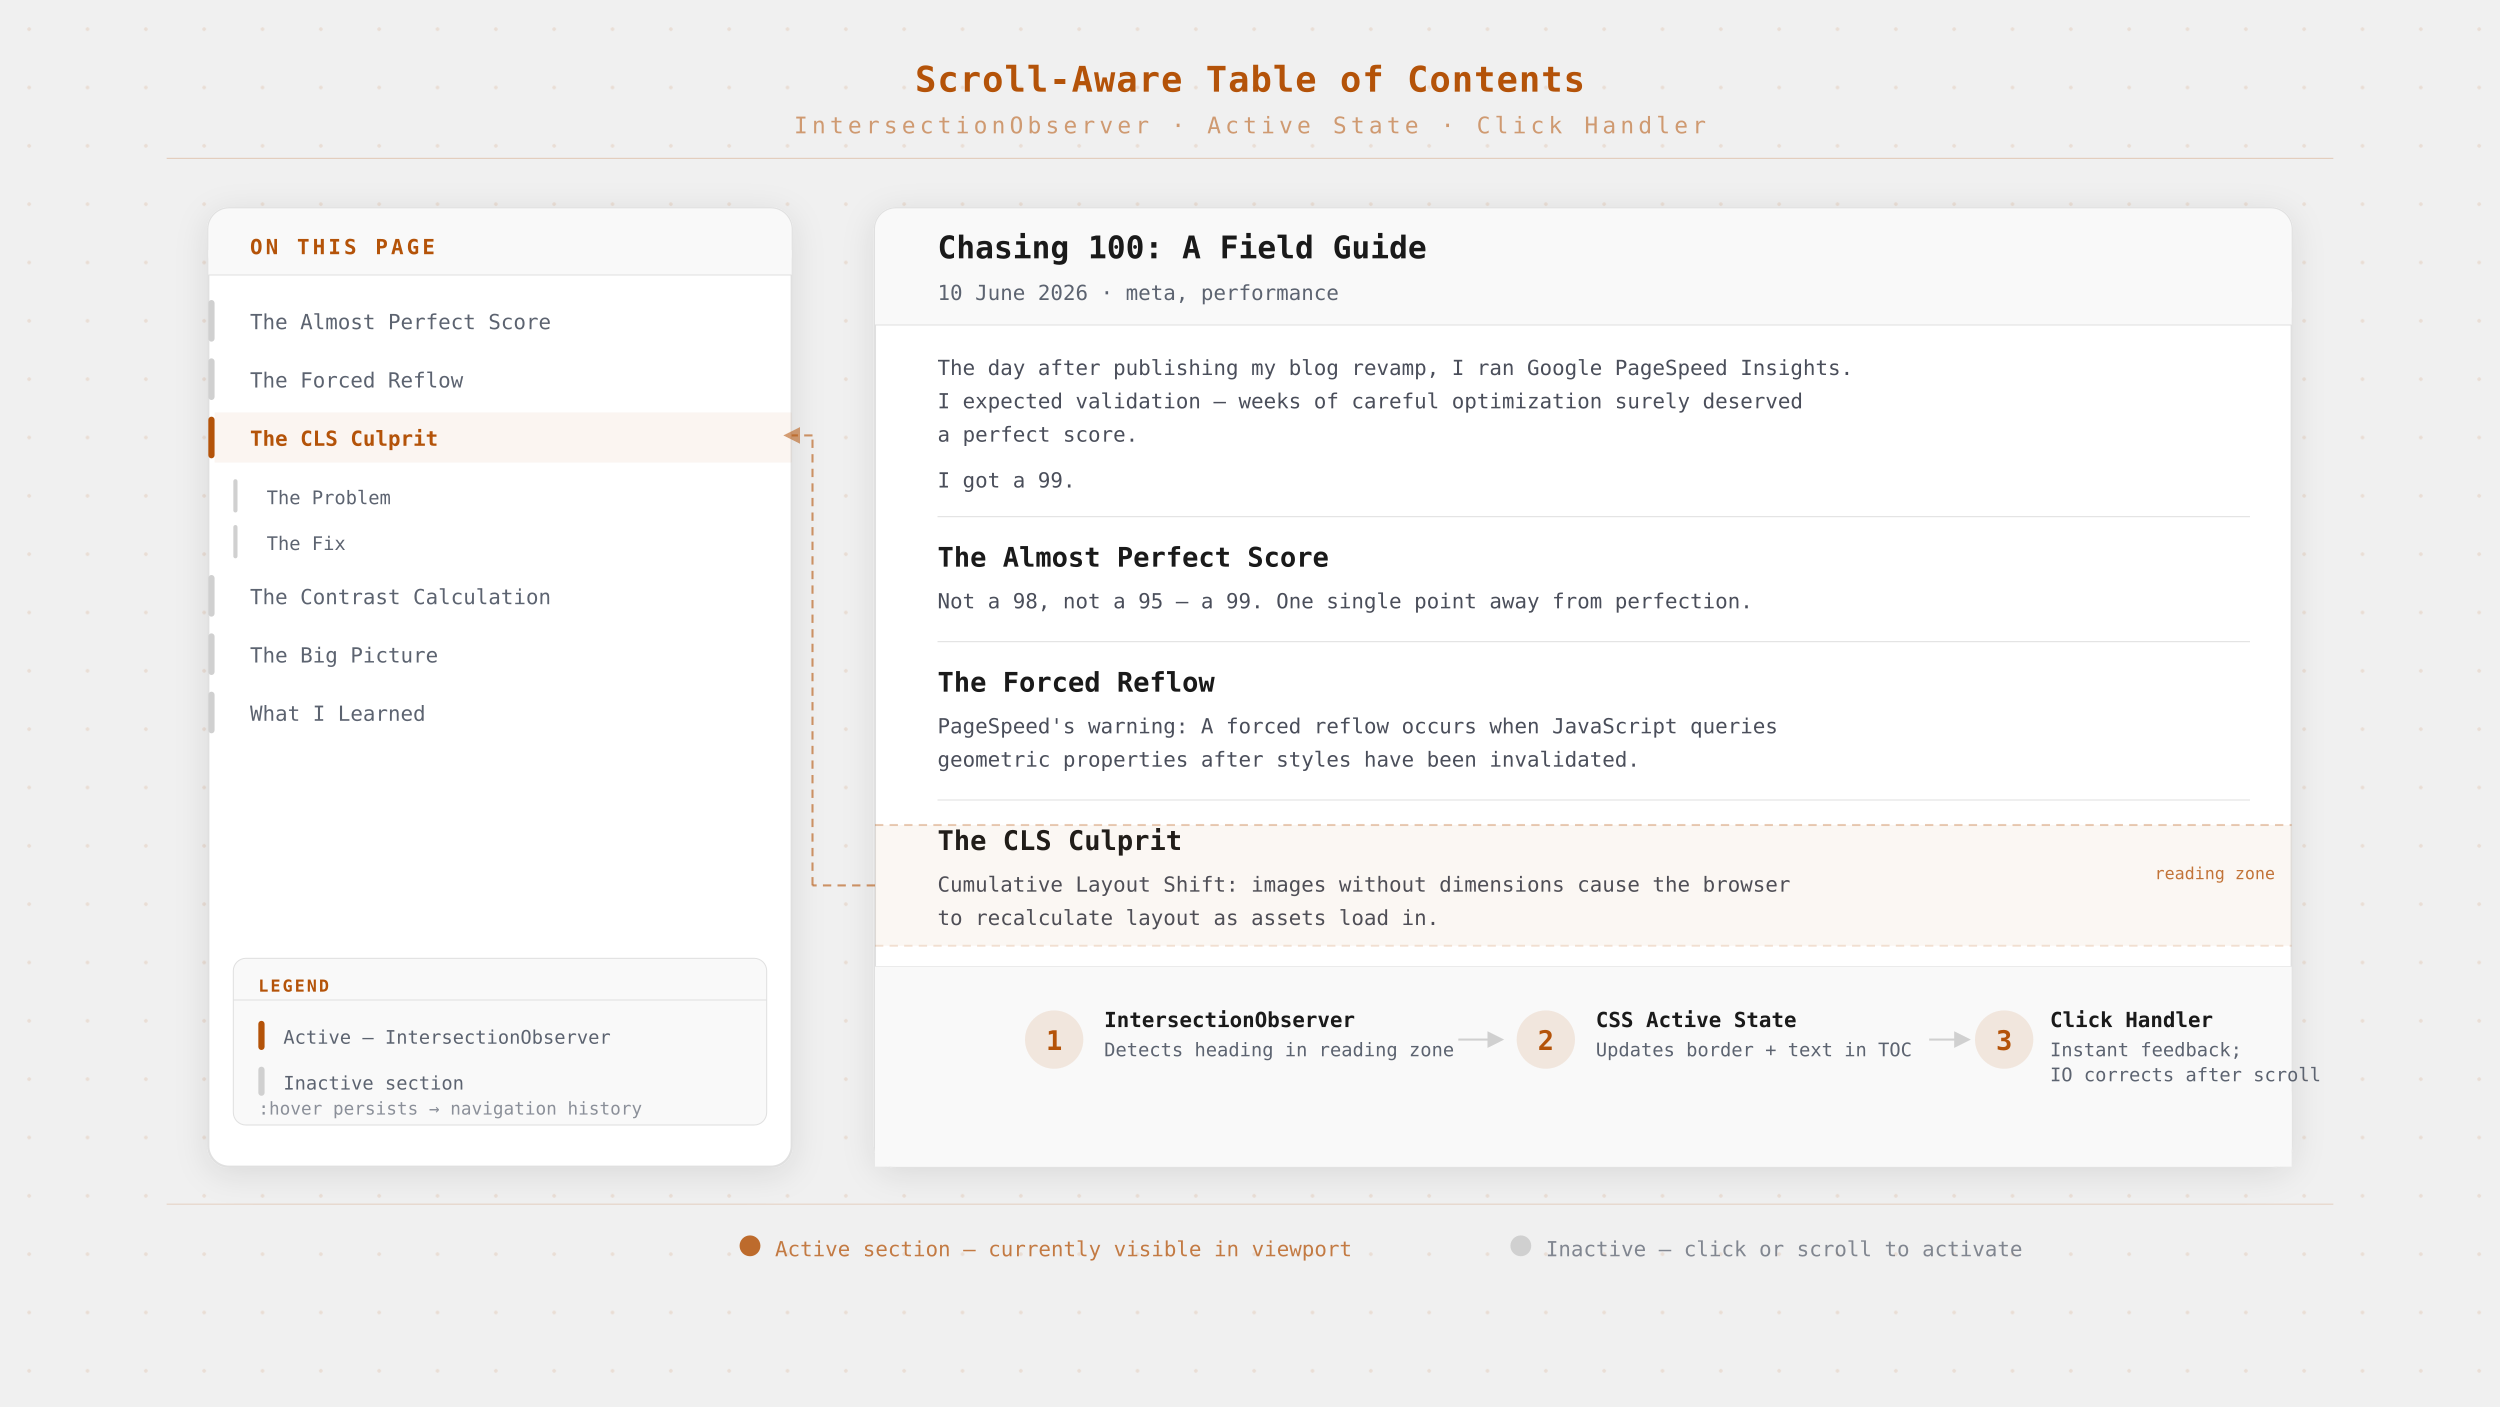
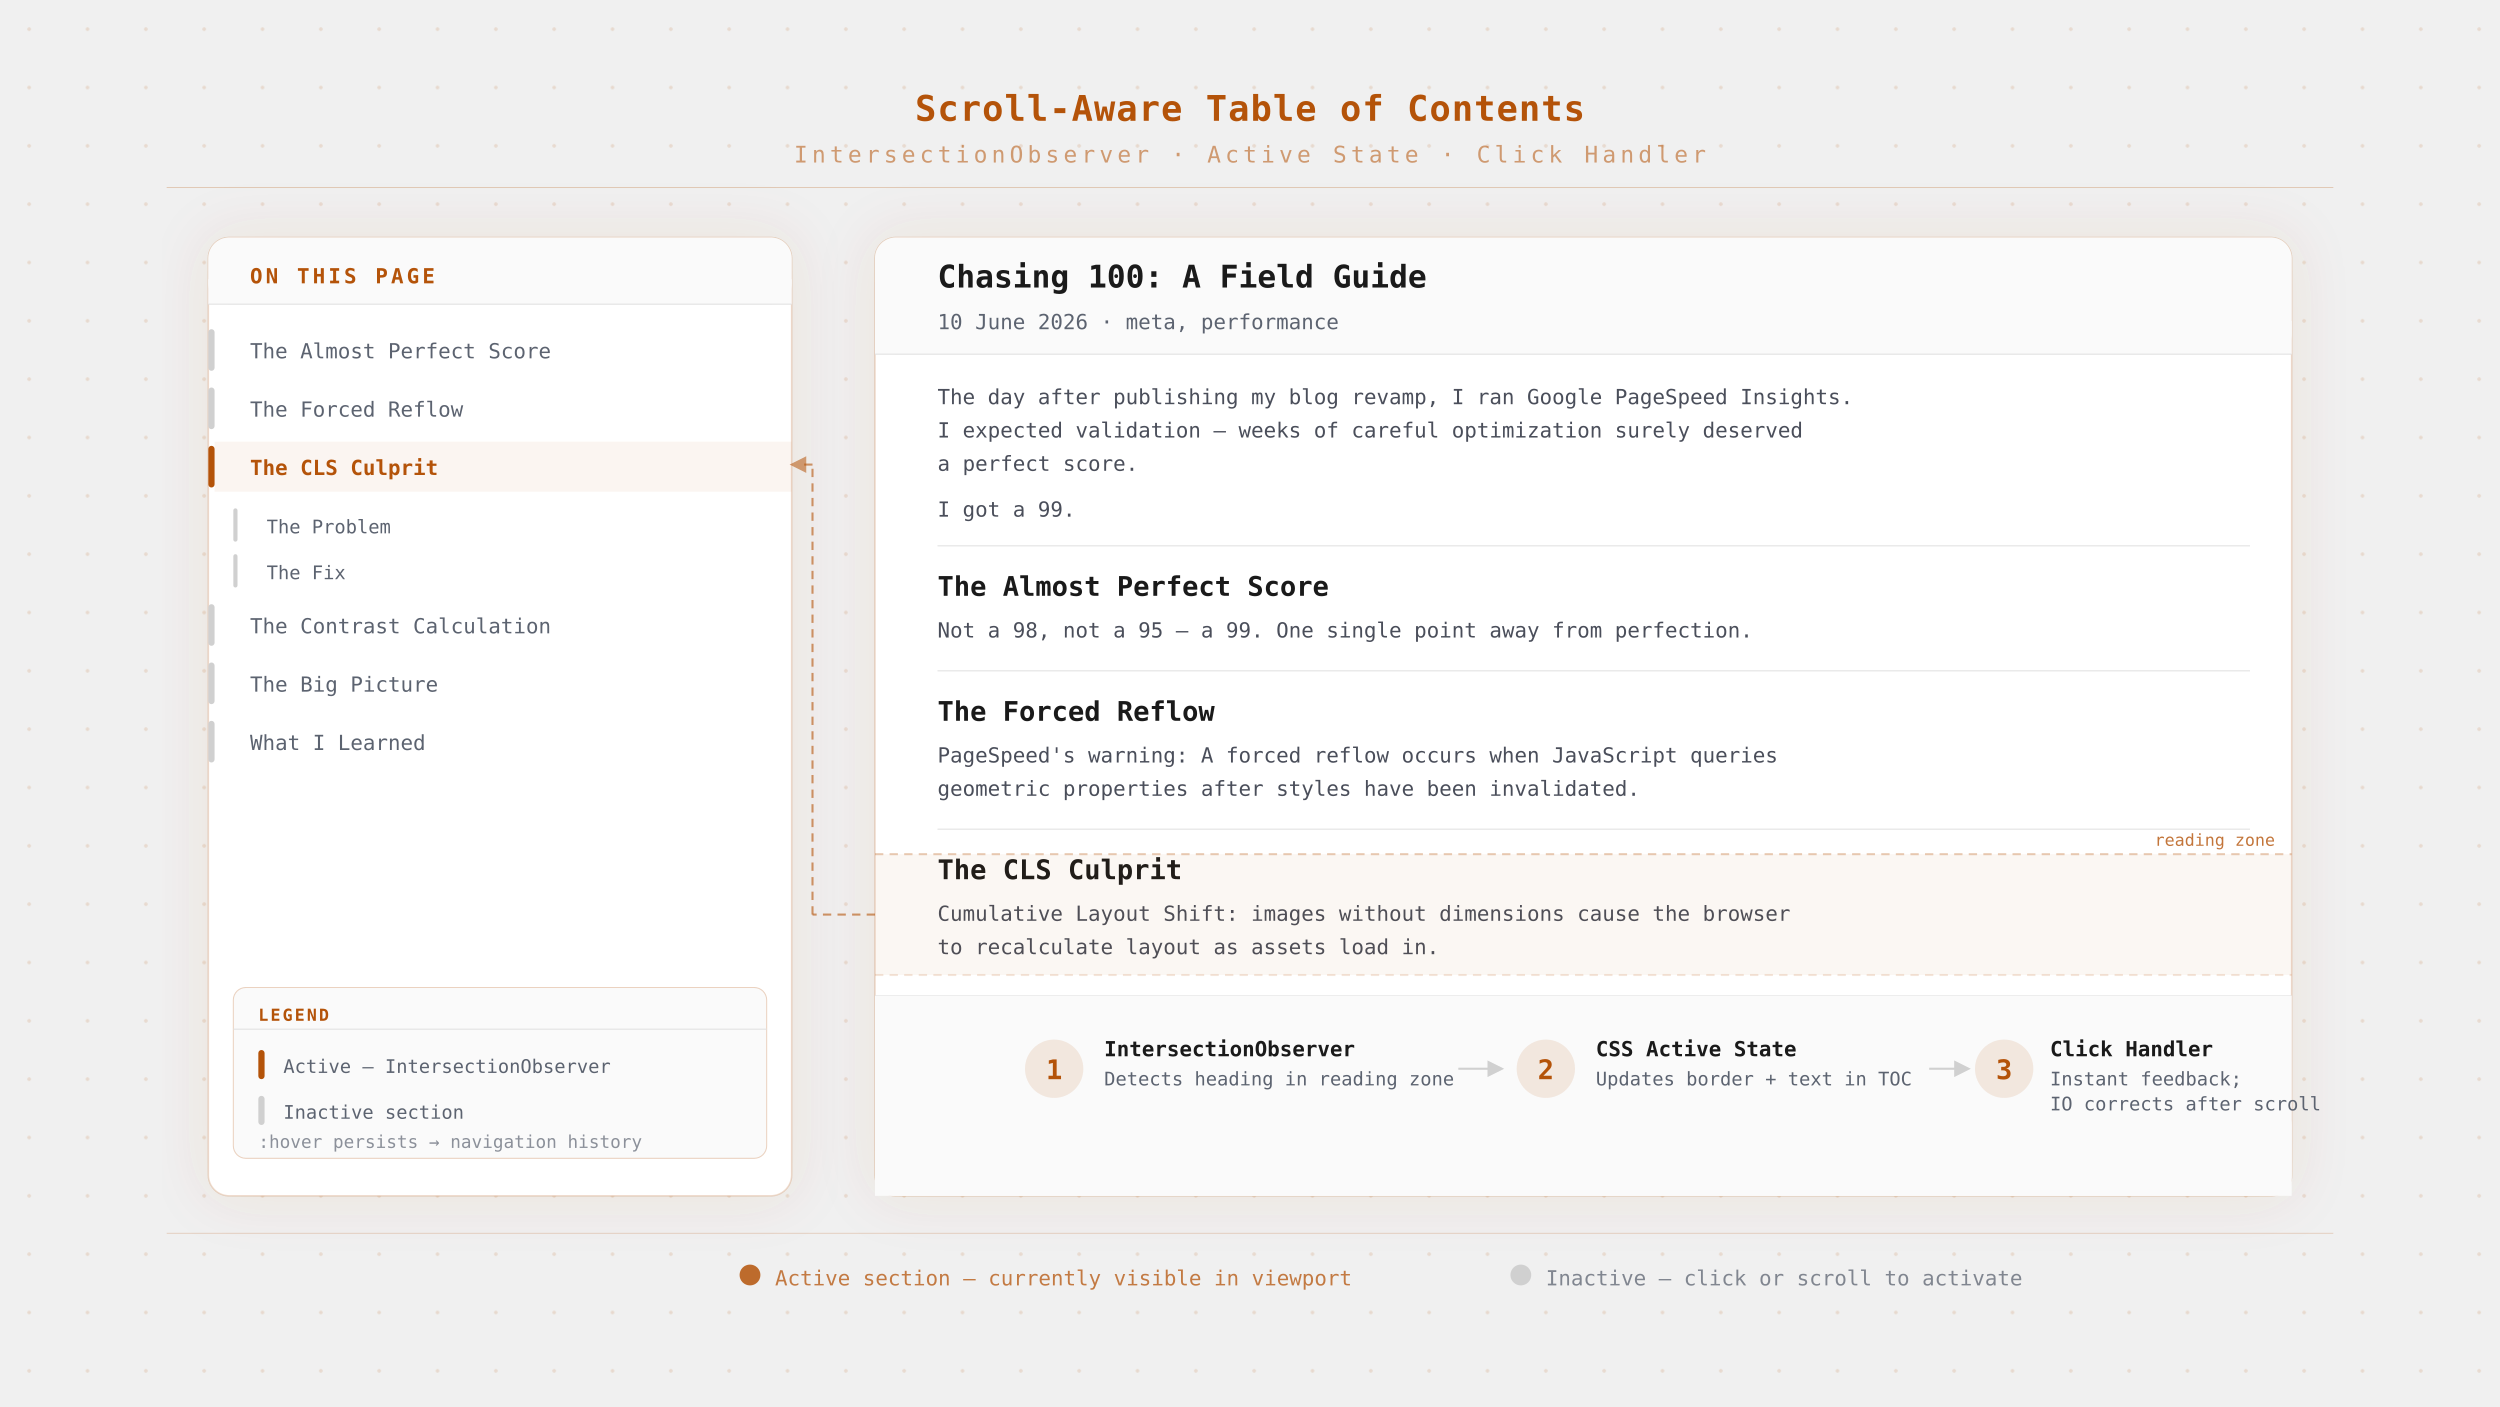
<svg xmlns="http://www.w3.org/2000/svg" width="1200" height="675" viewBox="0 0 1200 675" fill="none">
  <defs>
-     <filter id="cardShadow" x="-6%" y="-6%" width="112%" height="112%">
-       <feDropShadow dx="0" dy="3" stdDeviation="8" flood-color="#000000" flood-opacity="0.10" />
+     <filter id="cardShadow" x="-8%" y="-8%" width="116%" height="116%">
+       <feDropShadow dx="0" dy="2" stdDeviation="6" flood-color="#000000" flood-opacity="0.18" />
+       <feDropShadow dx="0" dy="0" stdDeviation="14" flood-color="#B45309" flood-opacity="0.10" />
    </filter>
    <pattern id="dotgrid" x="0" y="0" width="28" height="28" patternUnits="userSpaceOnUse">
-       <circle cx="14" cy="14" r="0.9" fill="#B45309" opacity="0.12" />
+       <circle cx="14" cy="14" r="0.9" fill="#B45309" opacity="0.14" />
    </pattern>
  </defs>
  <rect width="1200" height="675" fill="url(#dotgrid)" />
-   <text x="600" y="44" text-anchor="middle" font-family="ui-monospace,monospace" font-size="17" font-weight="700" fill="#B45309" letter-spacing="0.5">Scroll-Aware Table of Contents</text>
-   <text x="600" y="64" text-anchor="middle" font-family="ui-monospace,monospace" font-size="11" fill="#B45309" opacity="0.55" letter-spacing="2">IntersectionObserver  ·  Active State  ·  Click Handler</text>
-   <line x1="80" y1="76" x2="1120" y2="76" stroke="#B45309" stroke-width="0.5" opacity="0.25" />
-   <rect x="100" y="100" width="280" height="460" rx="10" fill="#ffffff" stroke="#e0e0e0" stroke-width="1" filter="url(#cardShadow)" />
-   <rect x="100" y="100" width="280" height="32" rx="10" fill="#f9f9f9" />
-   <rect x="100" y="120" width="280" height="12" fill="#f9f9f9" />
-   <text x="120" y="122" font-family="ui-monospace,monospace" font-size="10" fill="#B45309" font-weight="600" letter-spacing="1.5">ON THIS PAGE</text>
-   <line x1="100" y1="132" x2="380" y2="132" stroke="#e0e0e0" stroke-width="0.5" />
-   <rect x="100" y="144" width="3" height="20" rx="1.5" fill="#d0d0d0" />
-   <text x="120" y="158" font-family="ui-monospace,monospace" font-size="10" fill="#5c6370">The Almost Perfect Score</text>
-   <rect x="100" y="172" width="3" height="20" rx="1.5" fill="#d0d0d0" />
-   <text x="120" y="186" font-family="ui-monospace,monospace" font-size="10" fill="#5c6370">The Forced Reflow</text>
-   <rect x="100" y="200" width="3" height="20" rx="1.5" fill="#B45309" />
-   <rect x="103" y="198" width="277" height="24" fill="#B45309" opacity="0.06" />
-   <text x="120" y="214" font-family="ui-monospace,monospace" font-size="10" fill="#B45309" font-weight="600">The CLS Culprit</text>
-   <rect x="112" y="230" width="2" height="16" rx="1" fill="#d0d0d0" />
-   <text x="128" y="242" font-family="ui-monospace,monospace" font-size="9" fill="#5c6370">The Problem</text>
-   <rect x="112" y="252" width="2" height="16" rx="1" fill="#d0d0d0" />
-   <text x="128" y="264" font-family="ui-monospace,monospace" font-size="9" fill="#5c6370">The Fix</text>
-   <rect x="100" y="276" width="3" height="20" rx="1.5" fill="#d0d0d0" />
-   <text x="120" y="290" font-family="ui-monospace,monospace" font-size="10" fill="#5c6370">The Contrast Calculation</text>
-   <rect x="100" y="304" width="3" height="20" rx="1.5" fill="#d0d0d0" />
-   <text x="120" y="318" font-family="ui-monospace,monospace" font-size="10" fill="#5c6370">The Big Picture</text>
-   <rect x="100" y="332" width="3" height="20" rx="1.5" fill="#d0d0d0" />
-   <text x="120" y="346" font-family="ui-monospace,monospace" font-size="10" fill="#5c6370">What I Learned</text>
-   <rect x="112" y="460" width="256" height="80" rx="6" fill="#f9f9f9" stroke="#e0e0e0" stroke-width="0.5" />
-   <text x="124" y="476" font-family="ui-monospace,monospace" font-size="8" fill="#B45309" font-weight="600" letter-spacing="1">LEGEND</text>
-   <line x1="112" y1="480" x2="368" y2="480" stroke="#e0e0e0" stroke-width="0.5" />
-   <rect x="124" y="490" width="3" height="14" rx="1.5" fill="#B45309" />
-   <text x="136" y="501" font-family="ui-monospace,monospace" font-size="9" fill="#5c6370">Active — IntersectionObserver</text>
-   <rect x="124" y="512" width="3" height="14" rx="1.5" fill="#d0d0d0" />
-   <text x="136" y="523" font-family="ui-monospace,monospace" font-size="9" fill="#5c6370">Inactive section</text>
-   <text x="124" y="535" font-family="ui-monospace,monospace" font-size="8.5" fill="#5c6370" opacity="0.7">:hover persists → navigation history</text>
-   <rect x="420" y="100" width="680" height="460" rx="10" fill="#ffffff" stroke="#e0e0e0" stroke-width="1" filter="url(#cardShadow)" />
-   <rect x="420" y="100" width="680" height="56" rx="10" fill="#f9f9f9" />
-   <rect x="420" y="140" width="680" height="16" fill="#f9f9f9" />
-   <text x="450" y="124" font-family="ui-monospace,monospace" font-size="15" fill="#1a1a1a" font-weight="700">Chasing 100: A Field Guide</text>
-   <text x="450" y="144" font-family="ui-monospace,monospace" font-size="10" fill="#5c6370">10 June 2026  ·  meta, performance</text>
-   <line x1="420" y1="156" x2="1100" y2="156" stroke="#e0e0e0" stroke-width="0.5" />
-   <text x="450" y="180" font-family="ui-monospace,monospace" font-size="10" fill="#4a4e5a">The day after publishing my blog revamp, I ran Google PageSpeed Insights.</text>
-   <text x="450" y="196" font-family="ui-monospace,monospace" font-size="10" fill="#4a4e5a">I expected validation — weeks of careful optimization surely deserved</text>
-   <text x="450" y="212" font-family="ui-monospace,monospace" font-size="10" fill="#4a4e5a">a perfect score.</text>
-   <text x="450" y="234" font-family="ui-monospace,monospace" font-size="10" fill="#4a4e5a">I got a 99.</text>
-   <line x1="450" y1="248" x2="1080" y2="248" stroke="#e0e0e0" stroke-width="0.5" />
-   <text x="450" y="272" font-family="ui-monospace,monospace" font-size="13" fill="#1a1a1a" font-weight="700">The Almost Perfect Score</text>
-   <text x="450" y="292" font-family="ui-monospace,monospace" font-size="10" fill="#4a4e5a">Not a 98, not a 95 — a 99. One single point away from perfection.</text>
-   <line x1="450" y1="308" x2="1080" y2="308" stroke="#e0e0e0" stroke-width="0.5" />
-   <text x="450" y="332" font-family="ui-monospace,monospace" font-size="13" fill="#1a1a1a" font-weight="700">The Forced Reflow</text>
-   <text x="450" y="352" font-family="ui-monospace,monospace" font-size="10" fill="#4a4e5a">PageSpeed's warning: A forced reflow occurs when JavaScript queries</text>
-   <text x="450" y="368" font-family="ui-monospace,monospace" font-size="10" fill="#4a4e5a">geometric properties after styles have been invalidated.</text>
-   <line x1="450" y1="384" x2="1080" y2="384" stroke="#e0e0e0" stroke-width="0.5" />
-   <text x="450" y="408" font-family="ui-monospace,monospace" font-size="13" fill="#1a1a1a" font-weight="700">The CLS Culprit</text>
-   <text x="450" y="428" font-family="ui-monospace,monospace" font-size="10" fill="#4a4e5a">Cumulative Layout Shift: images without dimensions cause the browser</text>
-   <text x="450" y="444" font-family="ui-monospace,monospace" font-size="10" fill="#4a4e5a">to recalculate layout as assets load in.</text>
-   <rect x="420" y="396" width="680" height="58" fill="#B45309" opacity="0.05" />
-   <line x1="420" y1="396" x2="1100" y2="396" stroke="#B45309" stroke-width="1" opacity="0.3" stroke-dasharray="4 3" />
-   <line x1="420" y1="454" x2="1100" y2="454" stroke="#B45309" stroke-width="1" opacity="0.15" stroke-dasharray="4 3" />
-   <text x="1092" y="422" text-anchor="end" font-family="ui-monospace,monospace" font-size="8" fill="#B45309" opacity="0.8">reading zone</text>
-   <line x1="420" y1="425" x2="390" y2="425" stroke="#B45309" stroke-width="1" stroke-dasharray="4 3" opacity="0.6" />
-   <line x1="390" y1="425" x2="390" y2="209" stroke="#B45309" stroke-width="1" stroke-dasharray="4 3" opacity="0.6" />
-   <line x1="390" y1="209" x2="380" y2="209" stroke="#B45309" stroke-width="1" stroke-dasharray="4 3" opacity="0.6" />
-   <polygon points="384,205 376,209 384,213" fill="#B45309" opacity="0.55" />
-   <line x1="420" y1="464" x2="1100" y2="464" stroke="#e0e0e0" stroke-width="0.5" />
-   <rect x="420" y="464" width="680" height="96" rx="0" fill="#f9f9f9" />
-   <rect x="420" y="516" width="680" height="44" rx="10" fill="#f9f9f9" />
-   <circle cx="506" cy="499" r="14" fill="#B45309" opacity="0.12" />
-   <text x="506" y="504" text-anchor="middle" font-family="ui-monospace,monospace" font-size="13" fill="#B45309" font-weight="700">1</text>
-   <text x="530" y="493" font-family="ui-monospace,monospace" font-size="10" fill="#1a1a1a" font-weight="600">IntersectionObserver</text>
-   <text x="530" y="507" font-family="ui-monospace,monospace" font-size="9" fill="#5c6370">Detects heading in reading zone</text>
-   <line x1="700" y1="499" x2="718" y2="499" stroke="#d0d0d0" stroke-width="1" />
-   <polygon points="714,495 722,499 714,503" fill="#d0d0d0" />
-   <circle cx="742" cy="499" r="14" fill="#B45309" opacity="0.12" />
-   <text x="742" y="504" text-anchor="middle" font-family="ui-monospace,monospace" font-size="13" fill="#B45309" font-weight="700">2</text>
-   <text x="766" y="493" font-family="ui-monospace,monospace" font-size="10" fill="#1a1a1a" font-weight="600">CSS Active State</text>
-   <text x="766" y="507" font-family="ui-monospace,monospace" font-size="9" fill="#5c6370">Updates border + text in TOC</text>
-   <line x1="926" y1="499" x2="942" y2="499" stroke="#d0d0d0" stroke-width="1" />
-   <polygon points="938,495 946,499 938,503" fill="#d0d0d0" />
-   <circle cx="962" cy="499" r="14" fill="#B45309" opacity="0.12" />
-   <text x="962" y="504" text-anchor="middle" font-family="ui-monospace,monospace" font-size="13" fill="#B45309" font-weight="700">3</text>
-   <text x="984" y="493" font-family="ui-monospace,monospace" font-size="10" fill="#1a1a1a" font-weight="600">Click Handler</text>
-   <text x="984" y="507" font-family="ui-monospace,monospace" font-size="9" fill="#5c6370">Instant feedback;</text>
-   <text x="984" y="519" font-family="ui-monospace,monospace" font-size="9" fill="#5c6370">IO corrects after scroll</text>
-   <line x1="80" y1="578" x2="1120" y2="578" stroke="#B45309" stroke-width="0.5" opacity="0.2" />
-   <circle cx="360" cy="598" r="5" fill="#B45309" opacity="0.85" />
-   <text x="372" y="603" font-family="ui-monospace,monospace" font-size="10" fill="#B45309" opacity="0.75">Active section — currently visible in viewport</text>
-   <circle cx="730" cy="598" r="5" fill="#d0d0d0" />
-   <text x="742" y="603" font-family="ui-monospace,monospace" font-size="10" fill="#5c6370" opacity="0.75">Inactive — click or scroll to activate</text>
+   <g transform="translate(0,14)">
+     <text x="600" y="44" text-anchor="middle" font-family="ui-monospace,monospace" font-size="17" font-weight="700" fill="#B45309" letter-spacing="0.5">Scroll-Aware Table of Contents</text>
+     <text x="600" y="64" text-anchor="middle" font-family="ui-monospace,monospace" font-size="11" fill="#B45309" opacity="0.55" letter-spacing="2">IntersectionObserver  ·  Active State  ·  Click Handler</text>
+     <line x1="80" y1="76" x2="1120" y2="76" stroke="#B45309" stroke-width="0.5" opacity="0.25" />
+     <rect x="100" y="100" width="280" height="460" rx="10" fill="#ffffff" stroke="#B45309" stroke-width="0.75" stroke-opacity="0.2" filter="url(#cardShadow)" />
+     <rect x="100" y="100" width="280" height="32" rx="10" fill="#fafafa" />
+     <rect x="100" y="120" width="280" height="12" fill="#fafafa" />
+     <text x="120" y="122" font-family="ui-monospace,monospace" font-size="10" fill="#B45309" font-weight="600" letter-spacing="1.5">ON THIS PAGE</text>
+     <line x1="100" y1="132" x2="380" y2="132" stroke="#e0e0e0" stroke-width="0.5" />
+     <rect x="100" y="144" width="3" height="20" rx="1.5" fill="#d0d0d0" />
+     <text x="120" y="158" font-family="ui-monospace,monospace" font-size="10" fill="#5c6370">The Almost Perfect Score</text>
+     <rect x="100" y="172" width="3" height="20" rx="1.5" fill="#d0d0d0" />
+     <text x="120" y="186" font-family="ui-monospace,monospace" font-size="10" fill="#5c6370">The Forced Reflow</text>
+     <rect x="100" y="200" width="3" height="20" rx="1.5" fill="#B45309" />
+     <rect x="103" y="198" width="277" height="24" fill="#B45309" opacity="0.06" />
+     <text x="120" y="214" font-family="ui-monospace,monospace" font-size="10" fill="#B45309" font-weight="600">The CLS Culprit</text>
+     <rect x="112" y="230" width="2" height="16" rx="1" fill="#d0d0d0" />
+     <text x="128" y="242" font-family="ui-monospace,monospace" font-size="9" fill="#5c6370">The Problem</text>
+     <rect x="112" y="252" width="2" height="16" rx="1" fill="#d0d0d0" />
+     <text x="128" y="264" font-family="ui-monospace,monospace" font-size="9" fill="#5c6370">The Fix</text>
+     <rect x="100" y="276" width="3" height="20" rx="1.5" fill="#d0d0d0" />
+     <text x="120" y="290" font-family="ui-monospace,monospace" font-size="10" fill="#5c6370">The Contrast Calculation</text>
+     <rect x="100" y="304" width="3" height="20" rx="1.5" fill="#d0d0d0" />
+     <text x="120" y="318" font-family="ui-monospace,monospace" font-size="10" fill="#5c6370">The Big Picture</text>
+     <rect x="100" y="332" width="3" height="20" rx="1.5" fill="#d0d0d0" />
+     <text x="120" y="346" font-family="ui-monospace,monospace" font-size="10" fill="#5c6370">What I Learned</text>
+     <rect x="112" y="460" width="256" height="82" rx="6" fill="#fafafa" stroke="#B45309" stroke-width="0.5" stroke-opacity="0.25" />
+     <text x="124" y="476" font-family="ui-monospace,monospace" font-size="8" fill="#B45309" font-weight="600" letter-spacing="1">LEGEND</text>
+     <line x1="112" y1="480" x2="368" y2="480" stroke="#e0e0e0" stroke-width="0.5" />
+     <rect x="124" y="490" width="3" height="14" rx="1.5" fill="#B45309" />
+     <text x="136" y="501" font-family="ui-monospace,monospace" font-size="9" fill="#5c6370">Active — IntersectionObserver</text>
+     <rect x="124" y="512" width="3" height="14" rx="1.5" fill="#d0d0d0" />
+     <text x="136" y="523" font-family="ui-monospace,monospace" font-size="9" fill="#5c6370">Inactive section</text>
+     <text x="124" y="537" font-family="ui-monospace,monospace" font-size="8.5" fill="#5c6370" opacity="0.7">:hover persists → navigation history</text>
+     <rect x="420" y="100" width="680" height="460" rx="10" fill="#ffffff" stroke="#B45309" stroke-width="0.75" stroke-opacity="0.2" filter="url(#cardShadow)" />
+     <rect x="420" y="100" width="680" height="56" rx="10" fill="#fafafa" />
+     <rect x="420" y="140" width="680" height="16" fill="#fafafa" />
+     <text x="450" y="124" font-family="ui-monospace,monospace" font-size="15" fill="#1a1a1a" font-weight="700">Chasing 100: A Field Guide</text>
+     <text x="450" y="144" font-family="ui-monospace,monospace" font-size="10" fill="#5c6370">10 June 2026  ·  meta, performance</text>
+     <line x1="420" y1="156" x2="1100" y2="156" stroke="#e0e0e0" stroke-width="0.5" />
+     <text x="450" y="180" font-family="ui-monospace,monospace" font-size="10" fill="#4a4e5a">The day after publishing my blog revamp, I ran Google PageSpeed Insights.</text>
+     <text x="450" y="196" font-family="ui-monospace,monospace" font-size="10" fill="#4a4e5a">I expected validation — weeks of careful optimization surely deserved</text>
+     <text x="450" y="212" font-family="ui-monospace,monospace" font-size="10" fill="#4a4e5a">a perfect score.</text>
+     <text x="450" y="234" font-family="ui-monospace,monospace" font-size="10" fill="#4a4e5a">I got a 99.</text>
+     <line x1="450" y1="248" x2="1080" y2="248" stroke="#e0e0e0" stroke-width="0.5" />
+     <text x="450" y="272" font-family="ui-monospace,monospace" font-size="13" fill="#1a1a1a" font-weight="700">The Almost Perfect Score</text>
+     <text x="450" y="292" font-family="ui-monospace,monospace" font-size="10" fill="#4a4e5a">Not a 98, not a 95 — a 99. One single point away from perfection.</text>
+     <line x1="450" y1="308" x2="1080" y2="308" stroke="#e0e0e0" stroke-width="0.5" />
+     <text x="450" y="332" font-family="ui-monospace,monospace" font-size="13" fill="#1a1a1a" font-weight="700">The Forced Reflow</text>
+     <text x="450" y="352" font-family="ui-monospace,monospace" font-size="10" fill="#4a4e5a">PageSpeed's warning: A forced reflow occurs when JavaScript queries</text>
+     <text x="450" y="368" font-family="ui-monospace,monospace" font-size="10" fill="#4a4e5a">geometric properties after styles have been invalidated.</text>
+     <line x1="450" y1="384" x2="1080" y2="384" stroke="#e0e0e0" stroke-width="0.5" />
+     <text x="450" y="408" font-family="ui-monospace,monospace" font-size="13" fill="#1a1a1a" font-weight="700">The CLS Culprit</text>
+     <text x="450" y="428" font-family="ui-monospace,monospace" font-size="10" fill="#4a4e5a">Cumulative Layout Shift: images without dimensions cause the browser</text>
+     <text x="450" y="444" font-family="ui-monospace,monospace" font-size="10" fill="#4a4e5a">to recalculate layout as assets load in.</text>
+     <rect x="420" y="396" width="680" height="58" fill="#B45309" opacity="0.05" />
+     <line x1="420" y1="396" x2="1100" y2="396" stroke="#B45309" stroke-width="1" opacity="0.3" stroke-dasharray="4 3" />
+     <line x1="420" y1="454" x2="1100" y2="454" stroke="#B45309" stroke-width="1" opacity="0.15" stroke-dasharray="4 3" />
+     <text x="1092" y="392" text-anchor="end" font-family="ui-monospace,monospace" font-size="8" fill="#B45309" opacity="0.8">reading zone</text>
+     <line x1="420" y1="425" x2="390" y2="425" stroke="#B45309" stroke-width="1" stroke-dasharray="4 3" opacity="0.6" />
+     <line x1="390" y1="425" x2="390" y2="209" stroke="#B45309" stroke-width="1" stroke-dasharray="4 3" opacity="0.6" />
+     <line x1="390" y1="209" x2="383" y2="209" stroke="#B45309" stroke-width="1" stroke-dasharray="4 3" opacity="0.6" />
+     <polygon points="387,205 379,209 387,213" fill="#B45309" opacity="0.55" />
+     <line x1="420" y1="464" x2="1100" y2="464" stroke="#e0e0e0" stroke-width="0.5" />
+     <rect x="420" y="464" width="680" height="96" rx="0" fill="#fafafa" />
+     <rect x="420" y="516" width="680" height="44" rx="10" fill="#fafafa" />
+     <circle cx="506" cy="499" r="14" fill="#B45309" opacity="0.12" />
+     <text x="506" y="504" text-anchor="middle" font-family="ui-monospace,monospace" font-size="13" fill="#B45309" font-weight="700">1</text>
+     <text x="530" y="493" font-family="ui-monospace,monospace" font-size="10" fill="#1a1a1a" font-weight="600">IntersectionObserver</text>
+     <text x="530" y="507" font-family="ui-monospace,monospace" font-size="9" fill="#5c6370">Detects heading in reading zone</text>
+     <line x1="700" y1="499" x2="718" y2="499" stroke="#d0d0d0" stroke-width="1" />
+     <polygon points="714,495 722,499 714,503" fill="#d0d0d0" />
+     <circle cx="742" cy="499" r="14" fill="#B45309" opacity="0.12" />
+     <text x="742" y="504" text-anchor="middle" font-family="ui-monospace,monospace" font-size="13" fill="#B45309" font-weight="700">2</text>
+     <text x="766" y="493" font-family="ui-monospace,monospace" font-size="10" fill="#1a1a1a" font-weight="600">CSS Active State</text>
+     <text x="766" y="507" font-family="ui-monospace,monospace" font-size="9" fill="#5c6370">Updates border + text in TOC</text>
+     <line x1="926" y1="499" x2="942" y2="499" stroke="#d0d0d0" stroke-width="1" />
+     <polygon points="938,495 946,499 938,503" fill="#d0d0d0" />
+     <circle cx="962" cy="499" r="14" fill="#B45309" opacity="0.12" />
+     <text x="962" y="504" text-anchor="middle" font-family="ui-monospace,monospace" font-size="13" fill="#B45309" font-weight="700">3</text>
+     <text x="984" y="493" font-family="ui-monospace,monospace" font-size="10" fill="#1a1a1a" font-weight="600">Click Handler</text>
+     <text x="984" y="507" font-family="ui-monospace,monospace" font-size="9" fill="#5c6370">Instant feedback;</text>
+     <text x="984" y="519" font-family="ui-monospace,monospace" font-size="9" fill="#5c6370">IO corrects after scroll</text>
+     <line x1="80" y1="578" x2="1120" y2="578" stroke="#B45309" stroke-width="0.5" opacity="0.2" />
+     <circle cx="360" cy="598" r="5" fill="#B45309" opacity="0.85" />
+     <text x="372" y="603" font-family="ui-monospace,monospace" font-size="10" fill="#B45309" opacity="0.75">Active section — currently visible in viewport</text>
+     <circle cx="730" cy="598" r="5" fill="#d0d0d0" />
+     <text x="742" y="603" font-family="ui-monospace,monospace" font-size="10" fill="#5c6370" opacity="0.75">Inactive — click or scroll to activate</text>
+   </g>
</svg>
